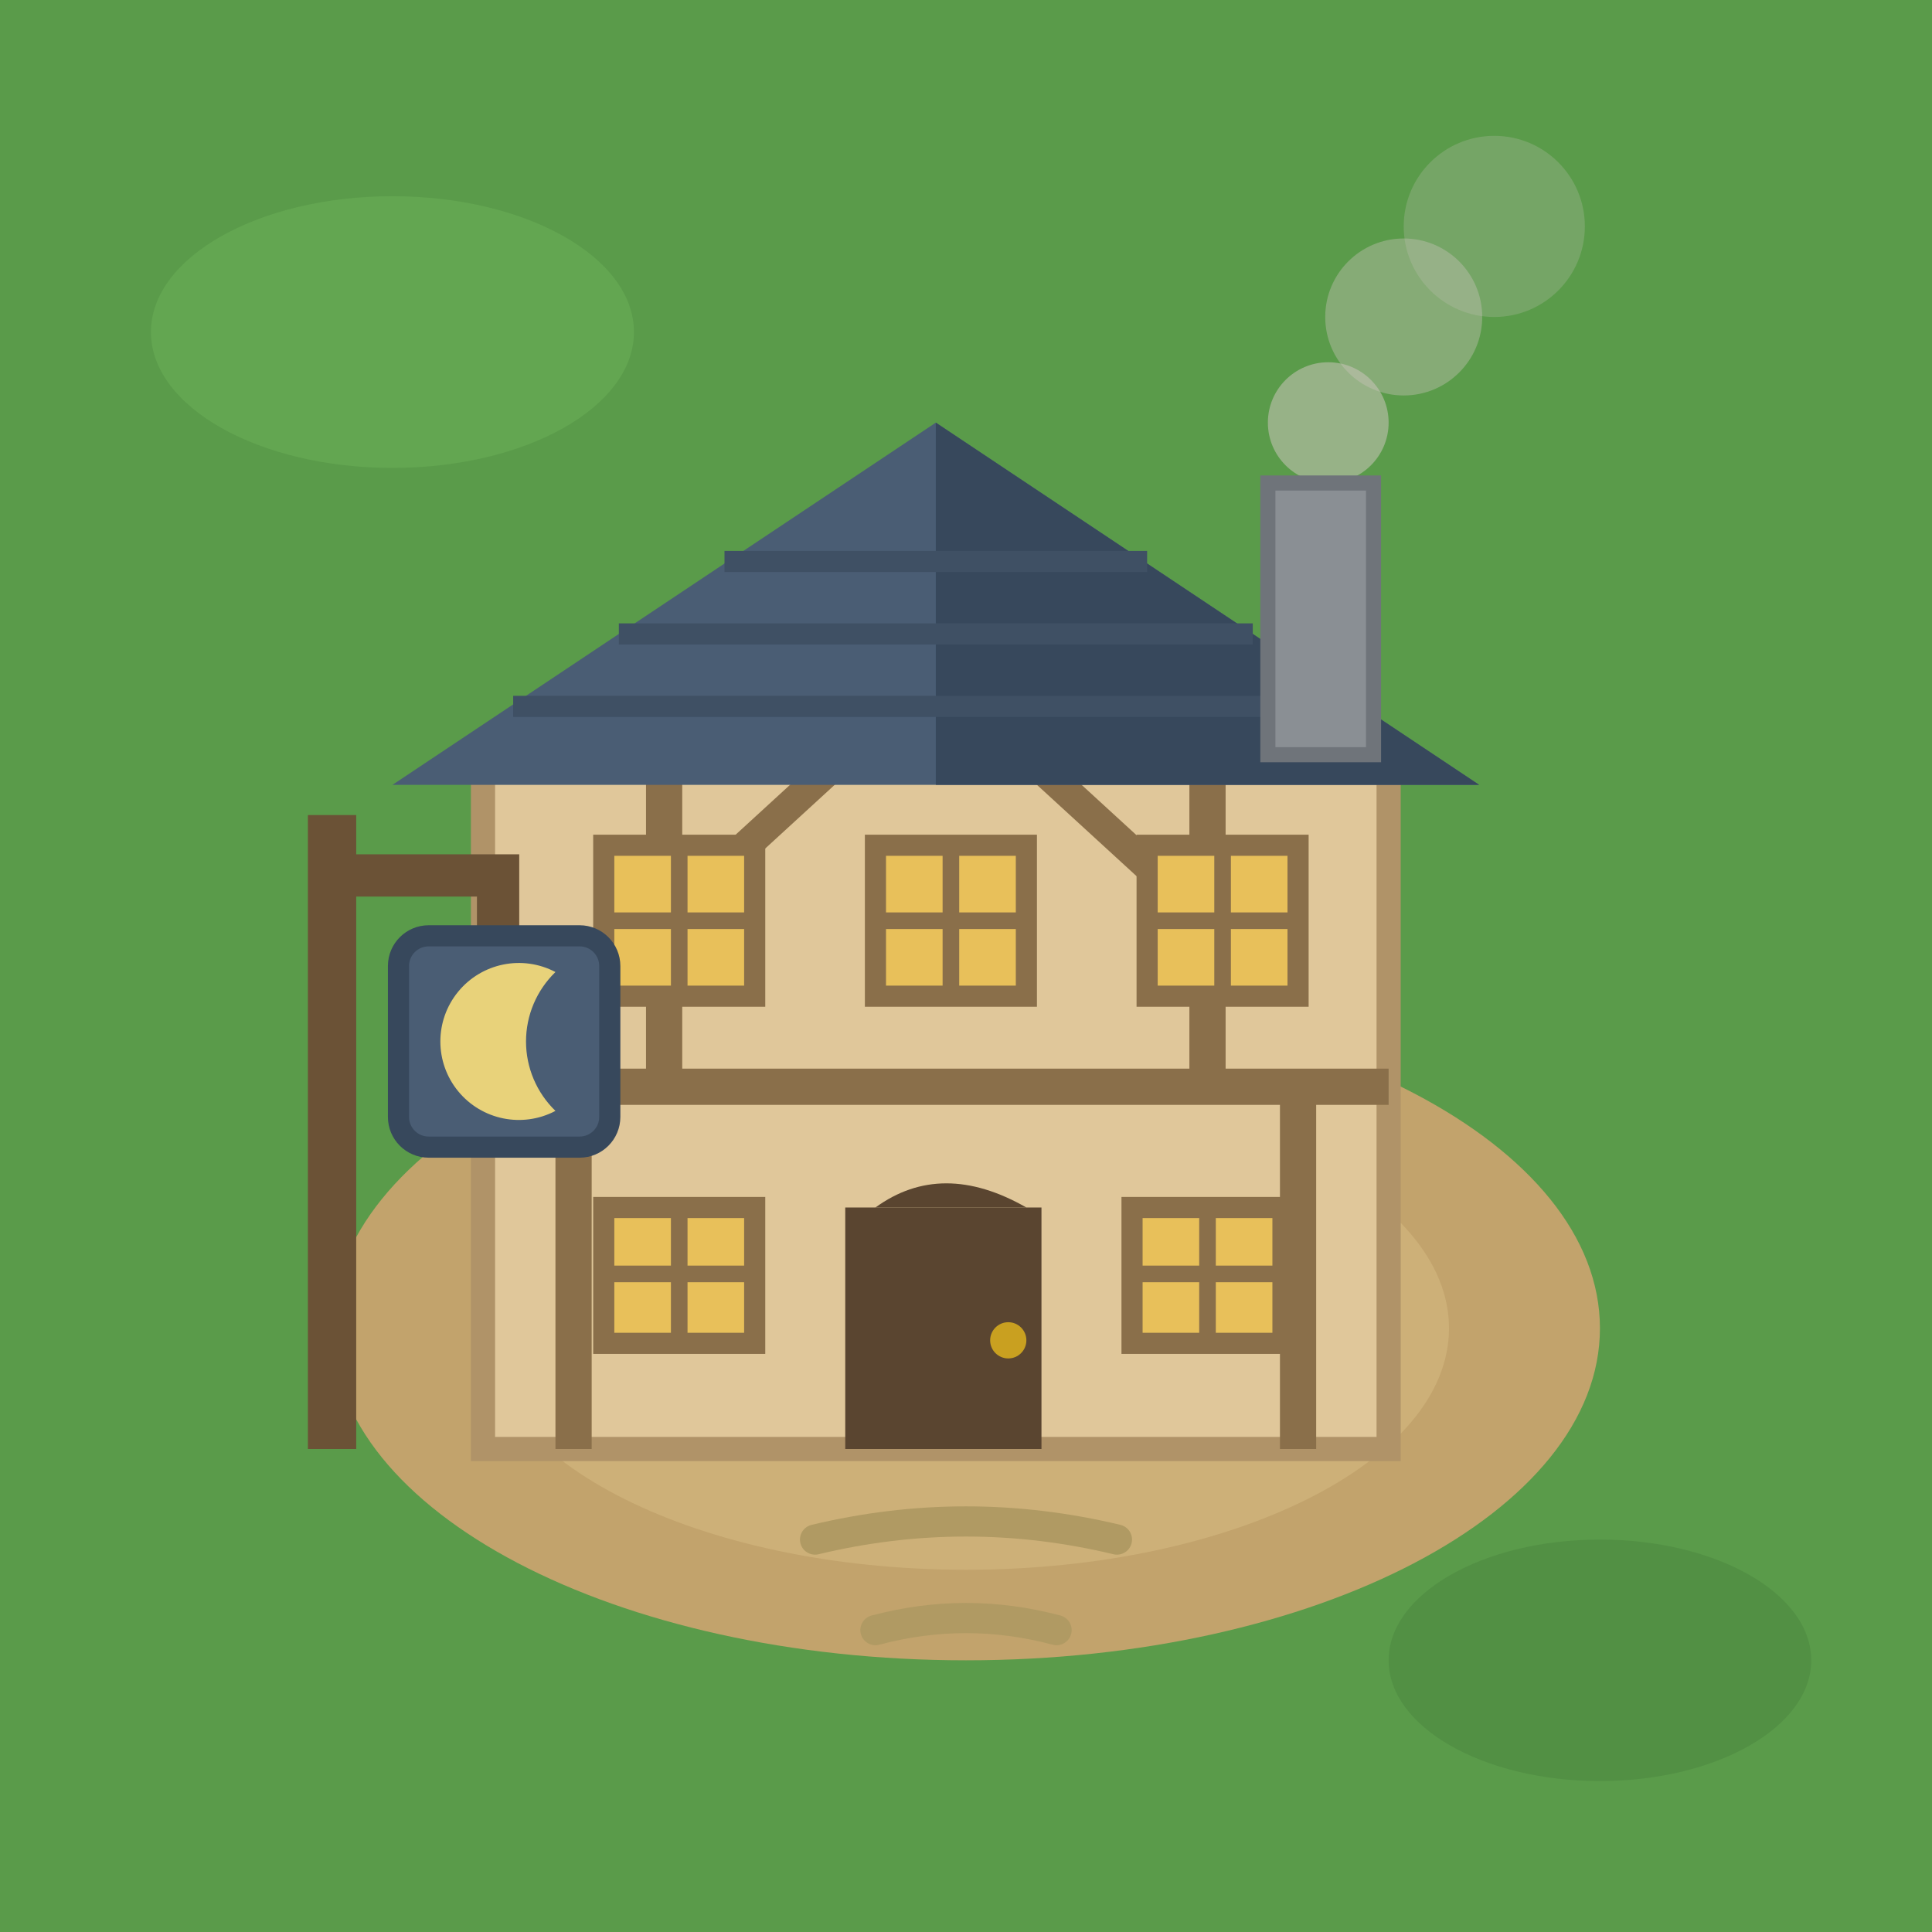
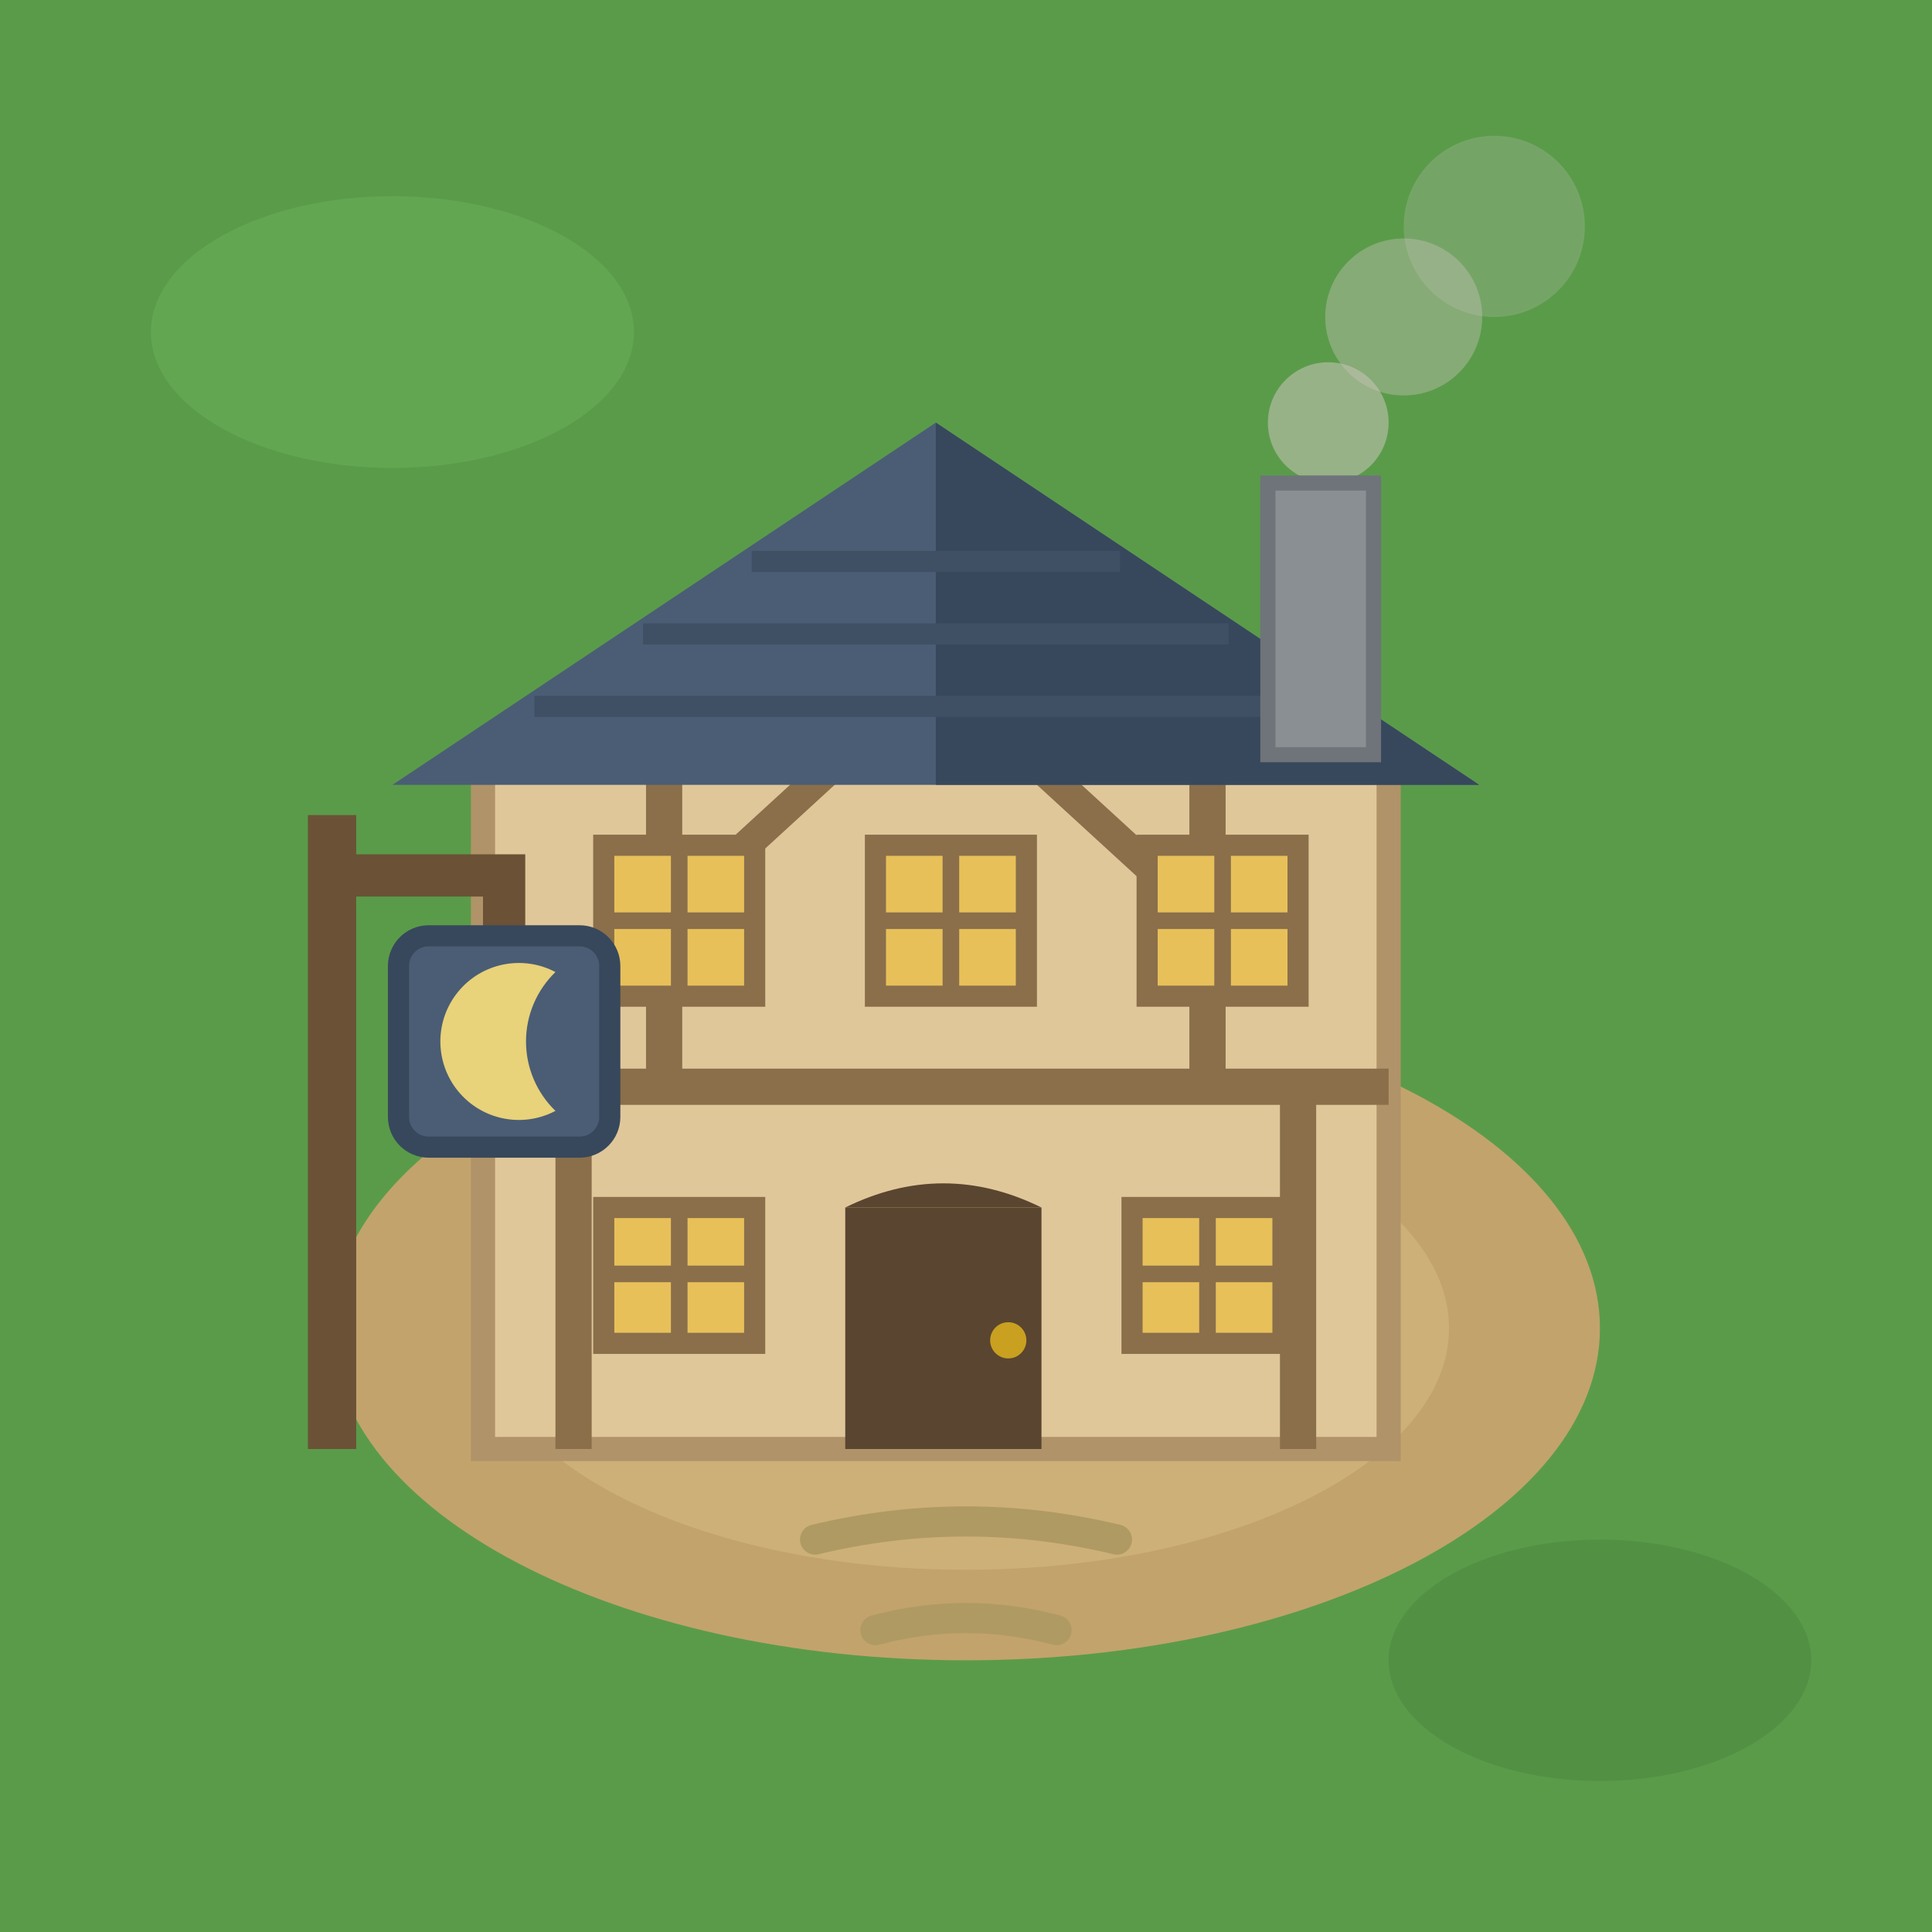
<svg xmlns="http://www.w3.org/2000/svg" viewBox="0 0 64 64">
  <rect width="64" height="64" fill="#5a9b4a" />
  <ellipse cx="13" cy="11" rx="8" ry="4.5" fill="#63a651" />
  <ellipse cx="53" cy="55" rx="7" ry="4" fill="#529044" />
  <ellipse cx="32" cy="44" rx="21" ry="11" fill="#c2a36c" />
  <ellipse cx="32" cy="44" rx="16" ry="8" fill="#cdb078" />
  <g fill="#c9c4ba">
    <circle cx="44" cy="14" r="2" opacity="0.55" />
    <circle cx="46.5" cy="10.5" r="2.6" opacity="0.4" />
    <circle cx="49.5" cy="7.5" r="3" opacity="0.25" />
  </g>
  <rect x="16" y="25" width="30" height="23" fill="#e0c79a" stroke="#b09368" stroke-width="0.8" />
  <path d="M16 36 H46 M22 25 V36 M40 25 V36 M19 36 V48 M43 36 V48" stroke="#8a6f4a" stroke-width="1.2" />
  <path d="M22 30.5 L28 25 M40 30.5 L34 25" stroke="#8a6f4a" stroke-width="1" />
  <polygon points="13,26 31,14 49,26" fill="#4a5d74" />
  <polygon points="31,14 49,26 31,26" fill="#37485c" />
-   <path d="M17 23.4 L45 23.4 M20.5 21 L41.5 21 M24 18.6 L38 18.6" stroke="#3f5064" stroke-width="0.7" fill="none" />
+   <path d="M17.7 23.4 L44.3 23.4 M21.3 21 L40.7 21 M24.9 18.6 L37.1 18.6" stroke="#3f5064" stroke-width="0.7" fill="none" />
  <rect x="42" y="16" width="3.5" height="9" fill="#8a8f94" stroke="#6f747a" stroke-width="0.5" />
  <rect x="20" y="28" width="5" height="5" fill="#e8c05a" stroke="#8a6f4a" stroke-width="0.7" />
  <rect x="29" y="28" width="5" height="5" fill="#e8c05a" stroke="#8a6f4a" stroke-width="0.7" />
  <rect x="38" y="28" width="5" height="5" fill="#e8c05a" stroke="#8a6f4a" stroke-width="0.7" />
  <path d="M22.5 28 V33 M31.5 28 V33 M40.5 28 V33 M20 30.5 H25 M29 30.5 H34 M38 30.5 H43" stroke="#8a6f4a" stroke-width="0.55" />
  <rect x="28" y="40" width="6.5" height="8" fill="#5a4530" />
-   <path d="M29 40 Q31.2 38.4 34 40" fill="#5a4530" />
+   <path d="M28 40 Q31.25 38.4 34.5 40" fill="#5a4530" />
  <circle cx="33.4" cy="44.4" r="0.6" fill="#c9a020" />
  <rect x="20" y="40" width="5" height="4.5" fill="#e8c05a" stroke="#8a6f4a" stroke-width="0.7" />
  <rect x="37.5" y="40" width="5" height="4.5" fill="#e8c05a" stroke="#8a6f4a" stroke-width="0.7" />
  <path d="M22.5 40 V44.5 M40 40 V44.5 M20 42.2 H25 M37.5 42.2 H42.5" stroke="#8a6f4a" stroke-width="0.55" />
  <g>
    <rect x="10.2" y="27" width="1.6" height="21" fill="#6b5236" />
-     <path d="M11 29 L16.5 29 L16.5 31" stroke="#6b5236" stroke-width="1.4" fill="none" />
+     <path d="M11 29 L16.7 29 L16.7 31" stroke="#6b5236" stroke-width="1.4" fill="none" />
    <rect x="13.2" y="31" width="7" height="7" rx="1" fill="#4a5d74" stroke="#37485c" stroke-width="0.7" />
    <path d="M18.4 32.2 a2.6 2.6 0 1 0 0 4.6 a3.2 3.2 0 0 1 0 -4.6 Z" fill="#e8d27a" />
  </g>
  <path d="M27 51 Q32 49.8 37 51 M29 54 Q32 53.2 35 54" stroke="#b09a63" stroke-width="1" fill="none" stroke-linecap="round" />
</svg>
